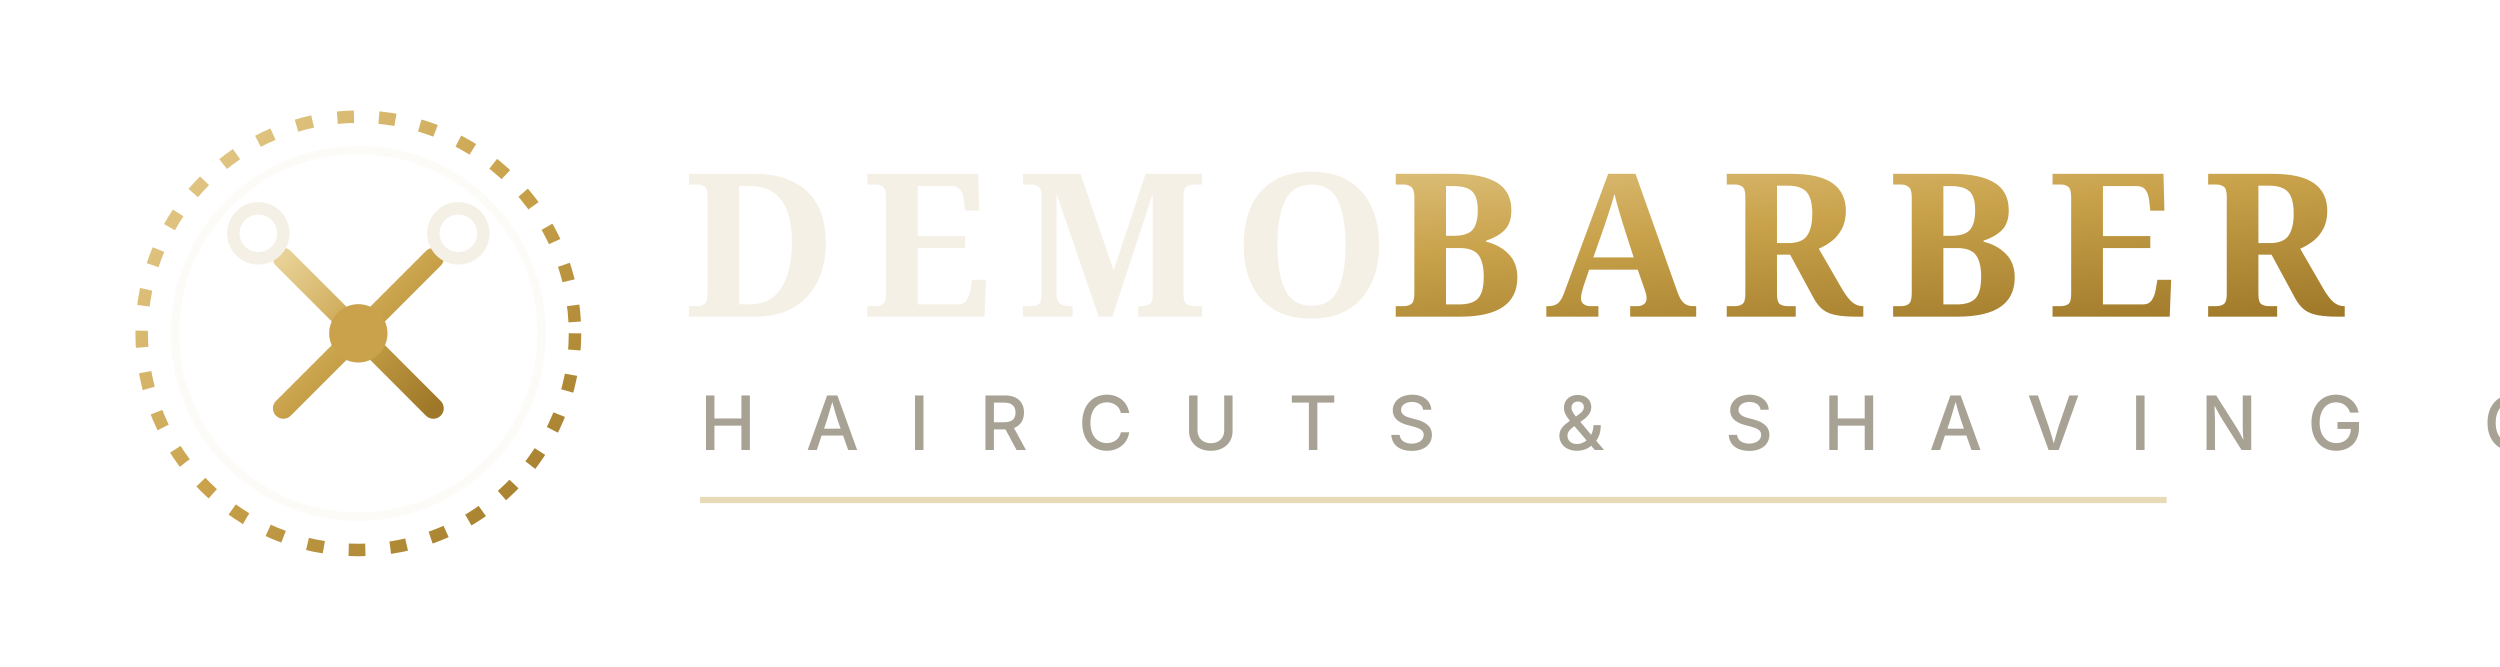
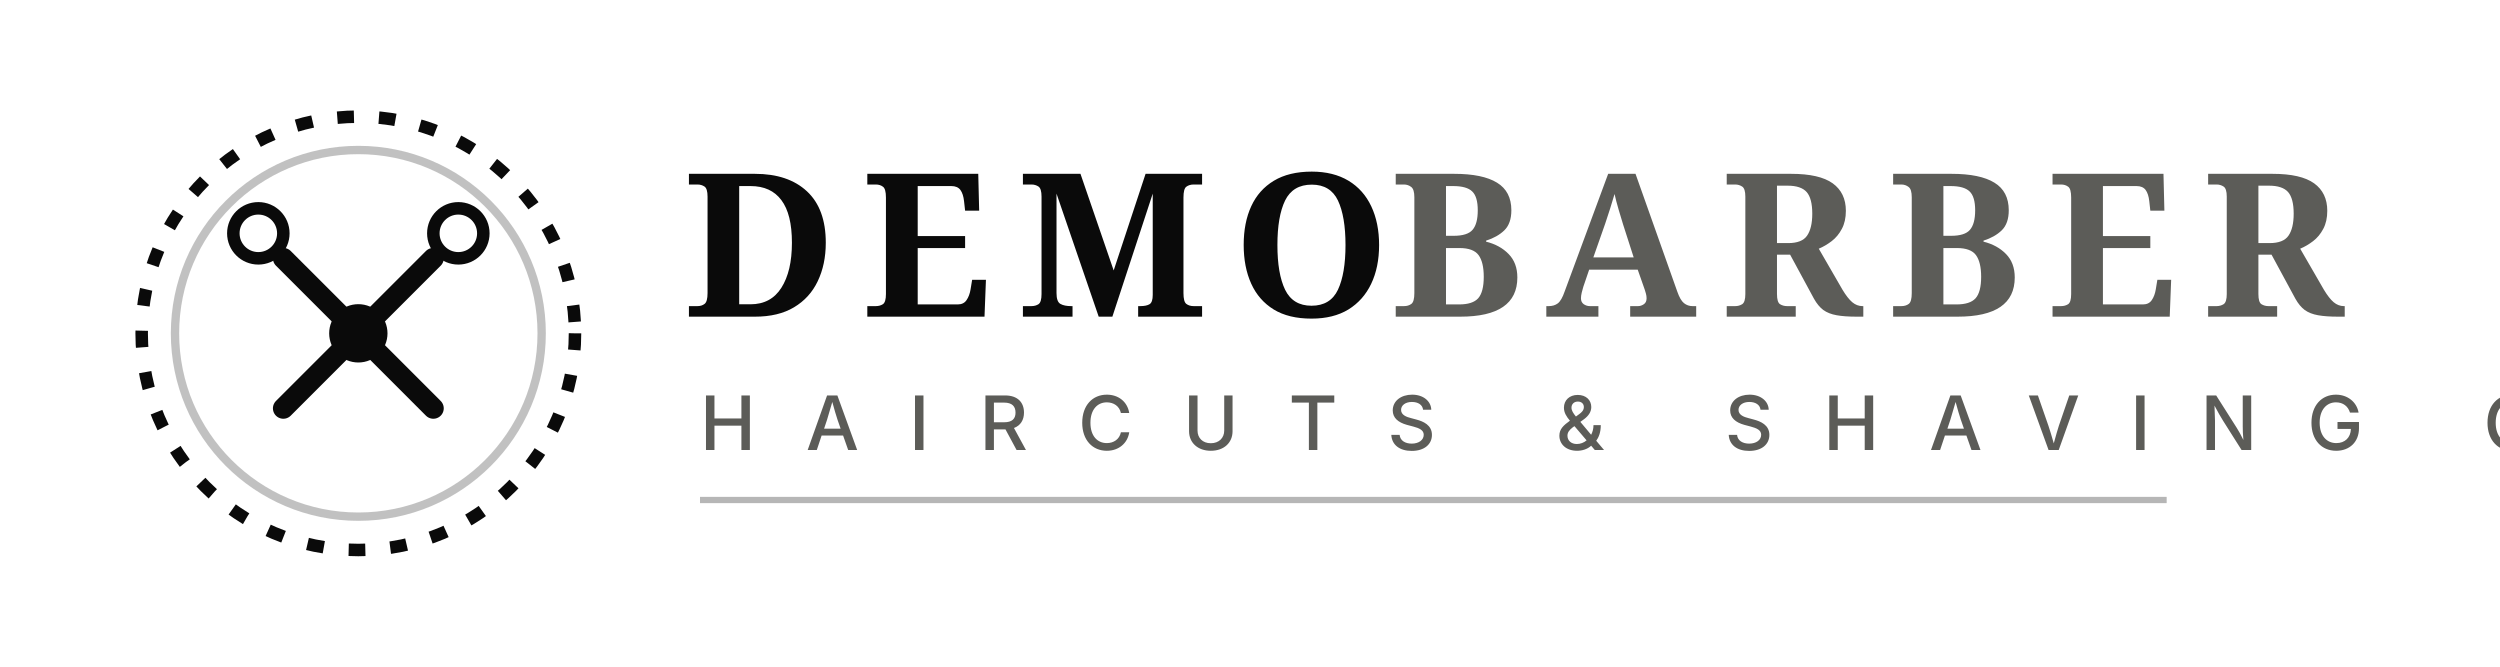
<svg xmlns="http://www.w3.org/2000/svg" viewBox="0 0 300 80" fill="none" class="w-full h-auto">
-   <defs>
-     <linearGradient id="goldGrad" x1="0%" y1="0%" x2="100%" y2="100%">
-       <stop offset="0%" stop-color="#E8D196" />
-       <stop offset="50%" stop-color="#C9A24B" />
-       <stop offset="100%" stop-color="#9E7828" />
-     </linearGradient>
-   </defs>
  <g transform="translate(15, 12)">
-     <circle cx="28" cy="28" r="26" stroke="url(#goldGrad)" stroke-width="1.5" stroke-dasharray="2 3" />
-     <circle cx="28" cy="28" r="22" stroke="#F5F0E6" stroke-opacity="0.3" stroke-width="1" />
-     <path d="M19 19 L37 37" stroke="url(#goldGrad)" stroke-width="2.5" stroke-linecap="round" />
-     <path d="M37 19 L19 37" stroke="url(#goldGrad)" stroke-width="2.5" stroke-linecap="round" />
-     <circle cx="28" cy="28" r="3.5" fill="#C9A24B" />
-     <circle cx="16" cy="16" r="3" stroke="#F5F0E6" stroke-width="1.5" />
-     <circle cx="40" cy="16" r="3" stroke="#F5F0E6" stroke-width="1.5" />
+     <circle cx="28" cy="28" r="26" stroke="#0A0A0A" stroke-width="1.5" stroke-dasharray="2 3" />
+     <circle cx="28" cy="28" r="22" stroke="#0A0A0A" stroke-opacity="0.25" stroke-width="1" />
+     <path d="M19 19 L37 37" stroke="#0A0A0A" stroke-width="2.5" stroke-linecap="round" />
+     <path d="M37 19 L19 37" stroke="#0A0A0A" stroke-width="2.5" stroke-linecap="round" />
+     <circle cx="28" cy="28" r="3.5" fill="#0A0A0A" />
+     <circle cx="16" cy="16" r="3" stroke="#0A0A0A" stroke-width="1.5" />
+     <circle cx="40" cy="16" r="3" stroke="#0A0A0A" stroke-width="1.5" />
  </g>
-   <text x="82" y="38" font-family="'Playfair Display', Georgia, serif" font-size="24" font-weight="700" letter-spacing="3" fill="#F5F0E6">
-     DEMO<tspan fill="url(#goldGrad)">BARBER</tspan>
+   <text x="82" y="38" font-family="'Playfair Display', Georgia, serif" font-size="24" font-weight="700" letter-spacing="3" fill="#0A0A0A">
+     DEMO<tspan fill="#5C5C58">BARBER</tspan>
  </text>
-   <text x="84" y="54" font-family="'Inter', sans-serif" font-size="9" font-weight="500" letter-spacing="6" fill="#A8A294">
+   <text x="84" y="54" font-family="'Inter', sans-serif" font-size="9" font-weight="500" letter-spacing="6" fill="#5C5C58">
    HAIRCUTS &amp; SHAVING CLUB
  </text>
-   <line x1="84" y1="60" x2="260" y2="60" stroke="#C9A24B" stroke-opacity="0.4" stroke-width="0.75" />
+   <line x1="84" y1="60" x2="260" y2="60" stroke="#0A0A0A" stroke-opacity="0.3" stroke-width="0.75" />
</svg>
